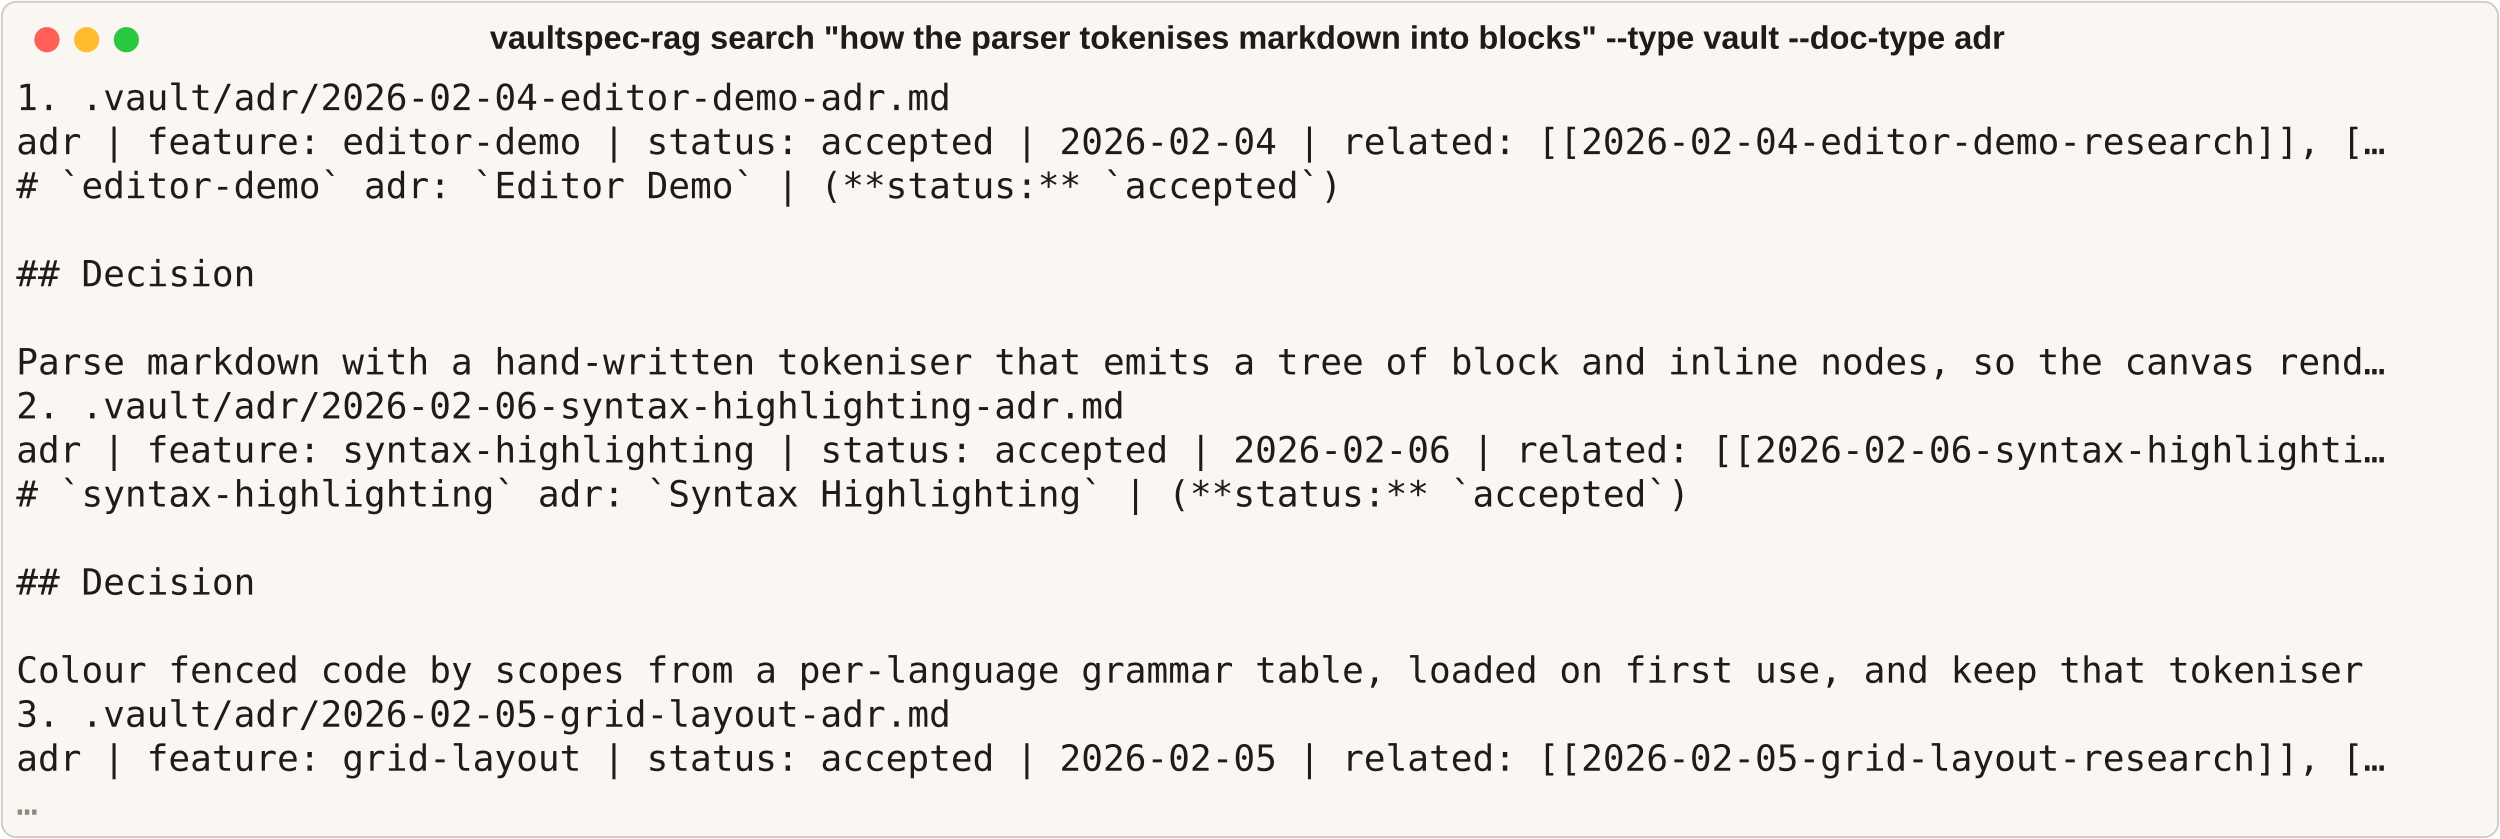
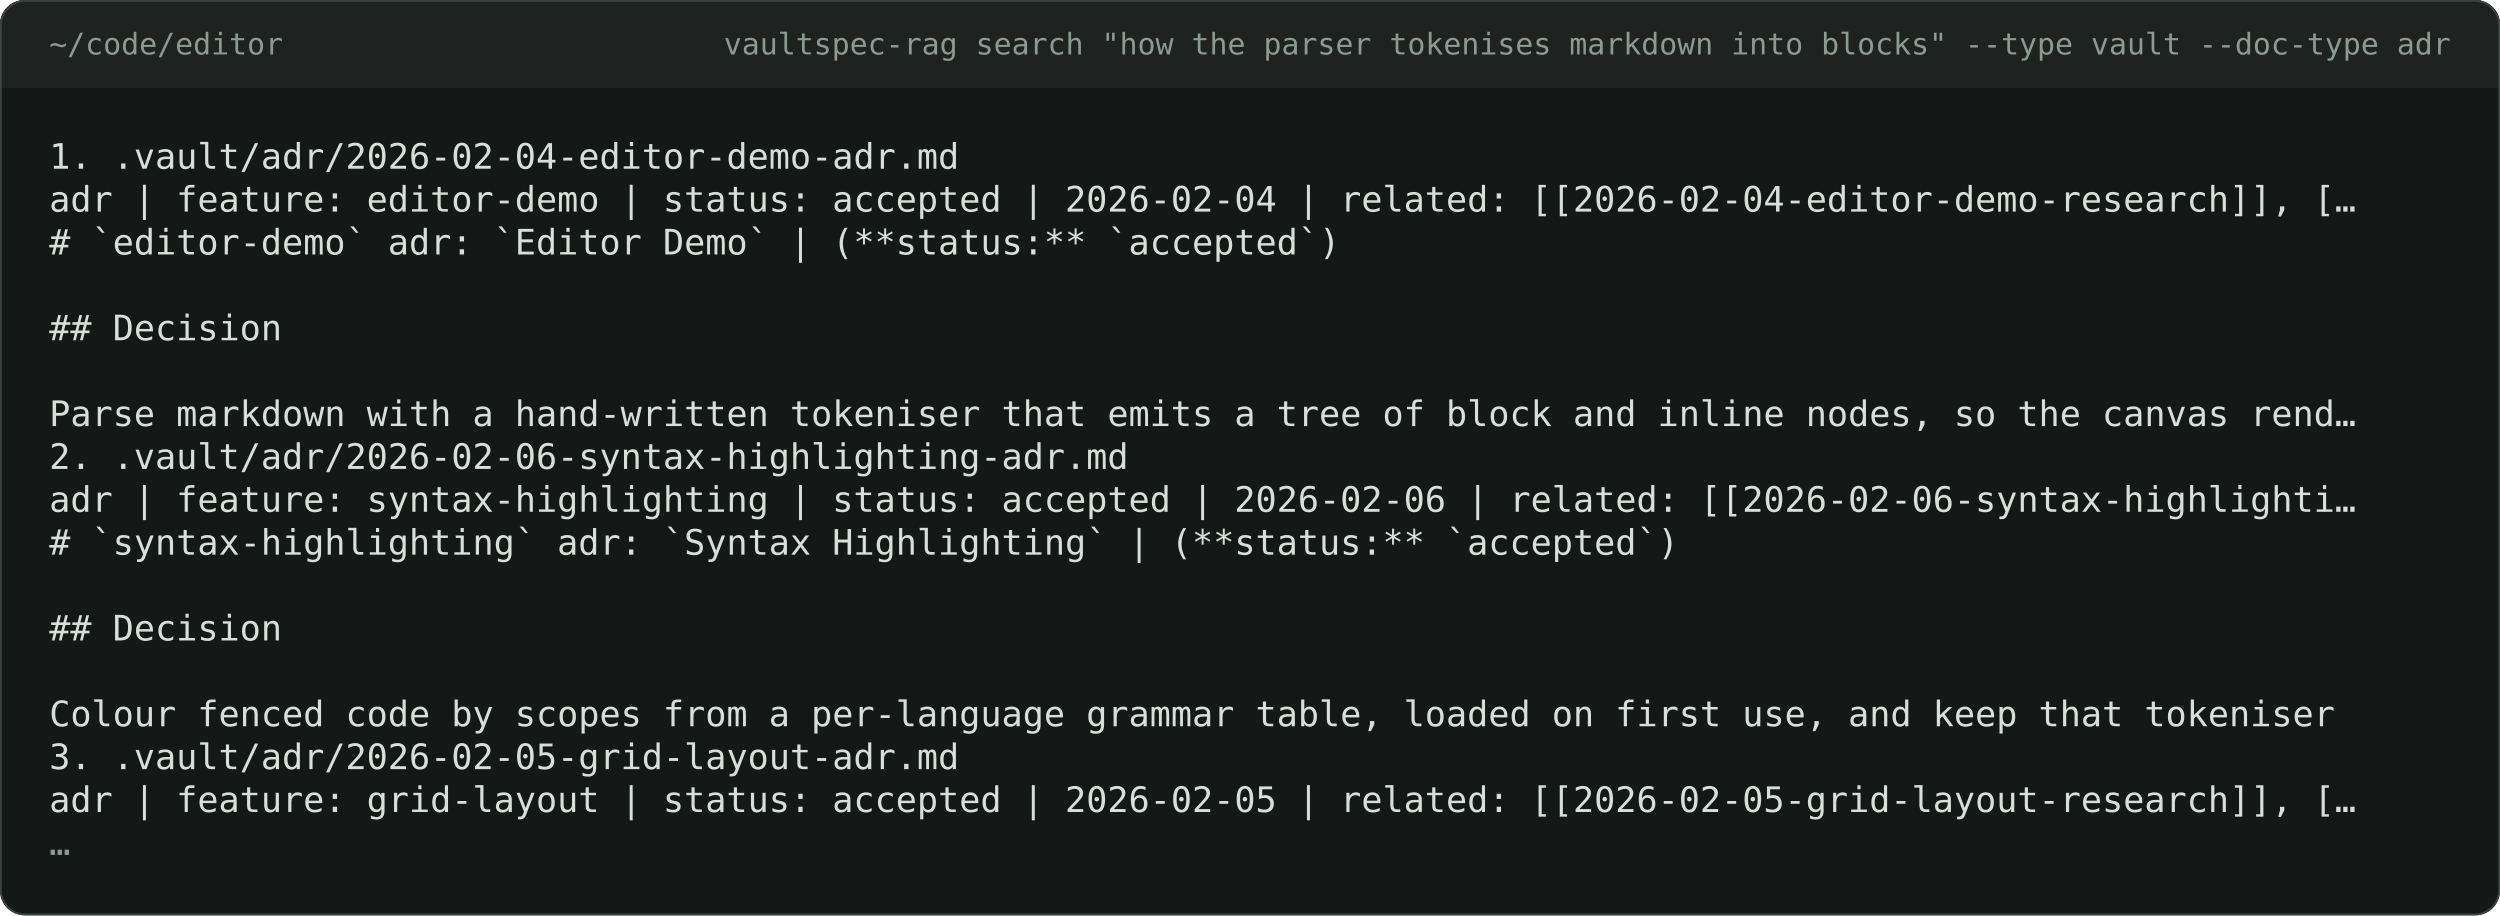
- <svg xmlns="http://www.w3.org/2000/svg" class="rich-terminal" viewBox="0 0 1385 464.8">
+ <svg xmlns="http://www.w3.org/2000/svg" class="rich-terminal" viewBox="0 0 1422.4 520.8">
  <style>
- 
-     @font-face {
-         font-family: "Fira Code";
-         src: local("FiraCode-Regular"),
-                 url("https://cdnjs.cloudflare.com/ajax/libs/firacode/6.2.0/woff2/FiraCode-Regular.woff2") format("woff2"),
-                 url("https://cdnjs.cloudflare.com/ajax/libs/firacode/6.2.0/woff/FiraCode-Regular.woff") format("woff");
-         font-style: normal;
-         font-weight: 400;
-     }
-     @font-face {
-         font-family: "Fira Code";
-         src: local("FiraCode-Bold"),
-                 url("https://cdnjs.cloudflare.com/ajax/libs/firacode/6.2.0/woff2/FiraCode-Bold.woff2") format("woff2"),
-                 url("https://cdnjs.cloudflare.com/ajax/libs/firacode/6.2.0/woff/FiraCode-Bold.woff") format("woff");
-         font-style: bold;
-         font-weight: 700;
-     }
- 
    .terminal-2984306408-matrix {
-         font-family: Fira Code, monospace;
+         font-family: 'IBM Plex Mono', 'Cascadia Mono', 'Cascadia Code', ui-monospace, Menlo, Consolas, 'DejaVu Sans Mono', monospace;
        font-size: 20px;
        line-height: 24.4px;
        font-variant-east-asian: full-width;
    }
- 
-     .terminal-2984306408-title {
-         font-size: 18px;
-         font-weight: bold;
-         font-family: arial;
+     .terminal-2984306408-bar {
+         font-family: 'IBM Plex Mono', 'Cascadia Mono', 'Cascadia Code', ui-monospace, Menlo, Consolas, 'DejaVu Sans Mono', monospace;
+         font-size: 17px;
+         fill: #8d9991;
    }
- 
-     .terminal-2984306408-r1 { fill: #1e1b18 }
- .terminal-2984306408-r2 { fill: #918981 }
+     .terminal-2984306408-r1 { fill: #d8dfda }
+ .terminal-2984306408-r2 { fill: #8d9991 }
    </style>
  <defs>
+     <clipPath id="terminal-2984306408-clip-frame">
+       <rect x="0" y="0" width="1422.4" height="520.8" rx="14" />
+     </clipPath>
    <clipPath id="terminal-2984306408-clip-terminal">
      <rect x="0" y="0" width="1365.4" height="413.8" />
    </clipPath>
    <clipPath id="terminal-2984306408-line-0">
      <rect x="0" y="1.5" width="1366.4" height="24.65" />
    </clipPath>
    <clipPath id="terminal-2984306408-line-1">
      <rect x="0" y="25.9" width="1366.4" height="24.65" />
    </clipPath>
    <clipPath id="terminal-2984306408-line-2">
      <rect x="0" y="50.3" width="1366.4" height="24.65" />
    </clipPath>
    <clipPath id="terminal-2984306408-line-3">
      <rect x="0" y="74.7" width="1366.4" height="24.65" />
    </clipPath>
    <clipPath id="terminal-2984306408-line-4">
      <rect x="0" y="99.1" width="1366.4" height="24.65" />
    </clipPath>
    <clipPath id="terminal-2984306408-line-5">
      <rect x="0" y="123.5" width="1366.4" height="24.65" />
    </clipPath>
    <clipPath id="terminal-2984306408-line-6">
      <rect x="0" y="147.9" width="1366.4" height="24.65" />
    </clipPath>
    <clipPath id="terminal-2984306408-line-7">
      <rect x="0" y="172.3" width="1366.4" height="24.65" />
    </clipPath>
    <clipPath id="terminal-2984306408-line-8">
      <rect x="0" y="196.7" width="1366.4" height="24.65" />
    </clipPath>
    <clipPath id="terminal-2984306408-line-9">
      <rect x="0" y="221.1" width="1366.4" height="24.65" />
    </clipPath>
    <clipPath id="terminal-2984306408-line-10">
      <rect x="0" y="245.5" width="1366.4" height="24.65" />
    </clipPath>
    <clipPath id="terminal-2984306408-line-11">
      <rect x="0" y="269.9" width="1366.4" height="24.65" />
    </clipPath>
    <clipPath id="terminal-2984306408-line-12">
      <rect x="0" y="294.3" width="1366.4" height="24.65" />
    </clipPath>
    <clipPath id="terminal-2984306408-line-13">
      <rect x="0" y="318.7" width="1366.4" height="24.65" />
    </clipPath>
    <clipPath id="terminal-2984306408-line-14">
      <rect x="0" y="343.1" width="1366.4" height="24.65" />
    </clipPath>
    <clipPath id="terminal-2984306408-line-15">
      <rect x="0" y="367.5" width="1366.4" height="24.65" />
    </clipPath>
  </defs>
-   <rect fill="#faf7f2" stroke="rgba(30,27,24,0.22)" stroke-width="1" x="1" y="1" width="1383" height="462.8" rx="8" />
-   <text class="terminal-2984306408-title" fill="#1e1b18" text-anchor="middle" x="691" y="27">vaultspec-rag search "how the parser tokenises markdown into blocks" --type vault --doc-type adr</text>
-   <g transform="translate(26,22)">
-     <circle cx="0" cy="0" r="7" fill="#ff5f57" />
-     <circle cx="22" cy="0" r="7" fill="#febc2e" />
-     <circle cx="44" cy="0" r="7" fill="#28c840" />
+   <g clip-path="url(#terminal-2984306408-clip-frame)">
+     <rect width="1422.4" height="520.8" fill="#141816" />
+     <rect width="1422.4" height="50" fill="#1e2321" />
  </g>
-   <g transform="translate(9, 41)" clip-path="url(#terminal-2984306408-clip-terminal)">
+   <rect x="0.5" y="0.5" width="1421.4" height="519.8" rx="14" fill="none" stroke="#3c4541" />
+   <text class="terminal-2984306408-bar" x="28" y="31">~/code/editor</text>
+   <text class="terminal-2984306408-bar" x="1394.4" y="31" text-anchor="end">vaultspec-rag search "how the parser tokenises markdown into blocks" --type vault --doc-type adr</text>
+   <g transform="translate(28, 76)" clip-path="url(#terminal-2984306408-clip-terminal)">
    <g class="terminal-2984306408-matrix">
      <text class="terminal-2984306408-r1" x="0" y="20" textLength="524.6" clip-path="url(#terminal-2984306408-line-0)">1. .vault/adr/2026-02-04-editor-demo-adr.md</text>
      <text class="terminal-2984306408-r1" x="1366.4" y="20" textLength="12.2" clip-path="url(#terminal-2984306408-line-0)">
</text>
      <text class="terminal-2984306408-r1" x="0" y="44.4" textLength="1366.4" clip-path="url(#terminal-2984306408-line-1)">   adr | feature: editor-demo | status: accepted | 2026-02-04 | related: [[2026-02-04-editor-demo-research]], […</text>
      <text class="terminal-2984306408-r1" x="1366.4" y="44.4" textLength="12.2" clip-path="url(#terminal-2984306408-line-1)">
</text>
      <text class="terminal-2984306408-r1" x="0" y="68.8" textLength="780.8" clip-path="url(#terminal-2984306408-line-2)">   # `editor-demo` adr: `Editor Demo` | (**status:** `accepted`)</text>
      <text class="terminal-2984306408-r1" x="1366.4" y="68.8" textLength="12.2" clip-path="url(#terminal-2984306408-line-2)">
</text>
      <text class="terminal-2984306408-r1" x="1366.4" y="93.2" textLength="12.2" clip-path="url(#terminal-2984306408-line-3)">
</text>
      <text class="terminal-2984306408-r1" x="0" y="117.6" textLength="170.8" clip-path="url(#terminal-2984306408-line-4)">   ## Decision</text>
      <text class="terminal-2984306408-r1" x="1366.4" y="117.6" textLength="12.2" clip-path="url(#terminal-2984306408-line-4)">
</text>
      <text class="terminal-2984306408-r1" x="1366.4" y="142" textLength="12.2" clip-path="url(#terminal-2984306408-line-5)">
</text>
      <text class="terminal-2984306408-r1" x="0" y="166.4" textLength="1366.4" clip-path="url(#terminal-2984306408-line-6)">   Parse markdown with a hand-written tokeniser that emits a tree of block and inline nodes, so the canvas rend…</text>
      <text class="terminal-2984306408-r1" x="1366.4" y="166.4" textLength="12.2" clip-path="url(#terminal-2984306408-line-6)">
</text>
      <text class="terminal-2984306408-r1" x="0" y="190.8" textLength="622.2" clip-path="url(#terminal-2984306408-line-7)">2. .vault/adr/2026-02-06-syntax-highlighting-adr.md</text>
      <text class="terminal-2984306408-r1" x="1366.4" y="190.8" textLength="12.2" clip-path="url(#terminal-2984306408-line-7)">
</text>
      <text class="terminal-2984306408-r1" x="0" y="215.2" textLength="1366.4" clip-path="url(#terminal-2984306408-line-8)">   adr | feature: syntax-highlighting | status: accepted | 2026-02-06 | related: [[2026-02-06-syntax-highlighti…</text>
      <text class="terminal-2984306408-r1" x="1366.4" y="215.2" textLength="12.2" clip-path="url(#terminal-2984306408-line-8)">
</text>
      <text class="terminal-2984306408-r1" x="0" y="239.6" textLength="976" clip-path="url(#terminal-2984306408-line-9)">   # `syntax-highlighting` adr: `Syntax Highlighting` | (**status:** `accepted`)</text>
      <text class="terminal-2984306408-r1" x="1366.4" y="239.6" textLength="12.2" clip-path="url(#terminal-2984306408-line-9)">
</text>
      <text class="terminal-2984306408-r1" x="1366.4" y="264" textLength="12.2" clip-path="url(#terminal-2984306408-line-10)">
</text>
      <text class="terminal-2984306408-r1" x="0" y="288.4" textLength="170.8" clip-path="url(#terminal-2984306408-line-11)">   ## Decision</text>
      <text class="terminal-2984306408-r1" x="1366.4" y="288.4" textLength="12.2" clip-path="url(#terminal-2984306408-line-11)">
</text>
      <text class="terminal-2984306408-r1" x="1366.4" y="312.8" textLength="12.2" clip-path="url(#terminal-2984306408-line-12)">
</text>
      <text class="terminal-2984306408-r1" x="0" y="337.2" textLength="1354.2" clip-path="url(#terminal-2984306408-line-13)">   Colour fenced code by scopes from a per-language grammar table, loaded on first use, and keep that tokeniser</text>
      <text class="terminal-2984306408-r1" x="1366.4" y="337.2" textLength="12.2" clip-path="url(#terminal-2984306408-line-13)">
</text>
      <text class="terminal-2984306408-r1" x="0" y="361.6" textLength="524.6" clip-path="url(#terminal-2984306408-line-14)">3. .vault/adr/2026-02-05-grid-layout-adr.md</text>
      <text class="terminal-2984306408-r1" x="1366.4" y="361.6" textLength="12.2" clip-path="url(#terminal-2984306408-line-14)">
</text>
      <text class="terminal-2984306408-r1" x="0" y="386" textLength="1366.4" clip-path="url(#terminal-2984306408-line-15)">   adr | feature: grid-layout | status: accepted | 2026-02-05 | related: [[2026-02-05-grid-layout-research]], […</text>
      <text class="terminal-2984306408-r1" x="1366.4" y="386" textLength="12.2" clip-path="url(#terminal-2984306408-line-15)">
</text>
      <text class="terminal-2984306408-r2" x="0" y="410.4" textLength="36.6" clip-path="url(#terminal-2984306408-line-16)">  …</text>
      <text class="terminal-2984306408-r1" x="1366.4" y="410.4" textLength="12.2" clip-path="url(#terminal-2984306408-line-16)">
</text>
    </g>
  </g>
</svg>
